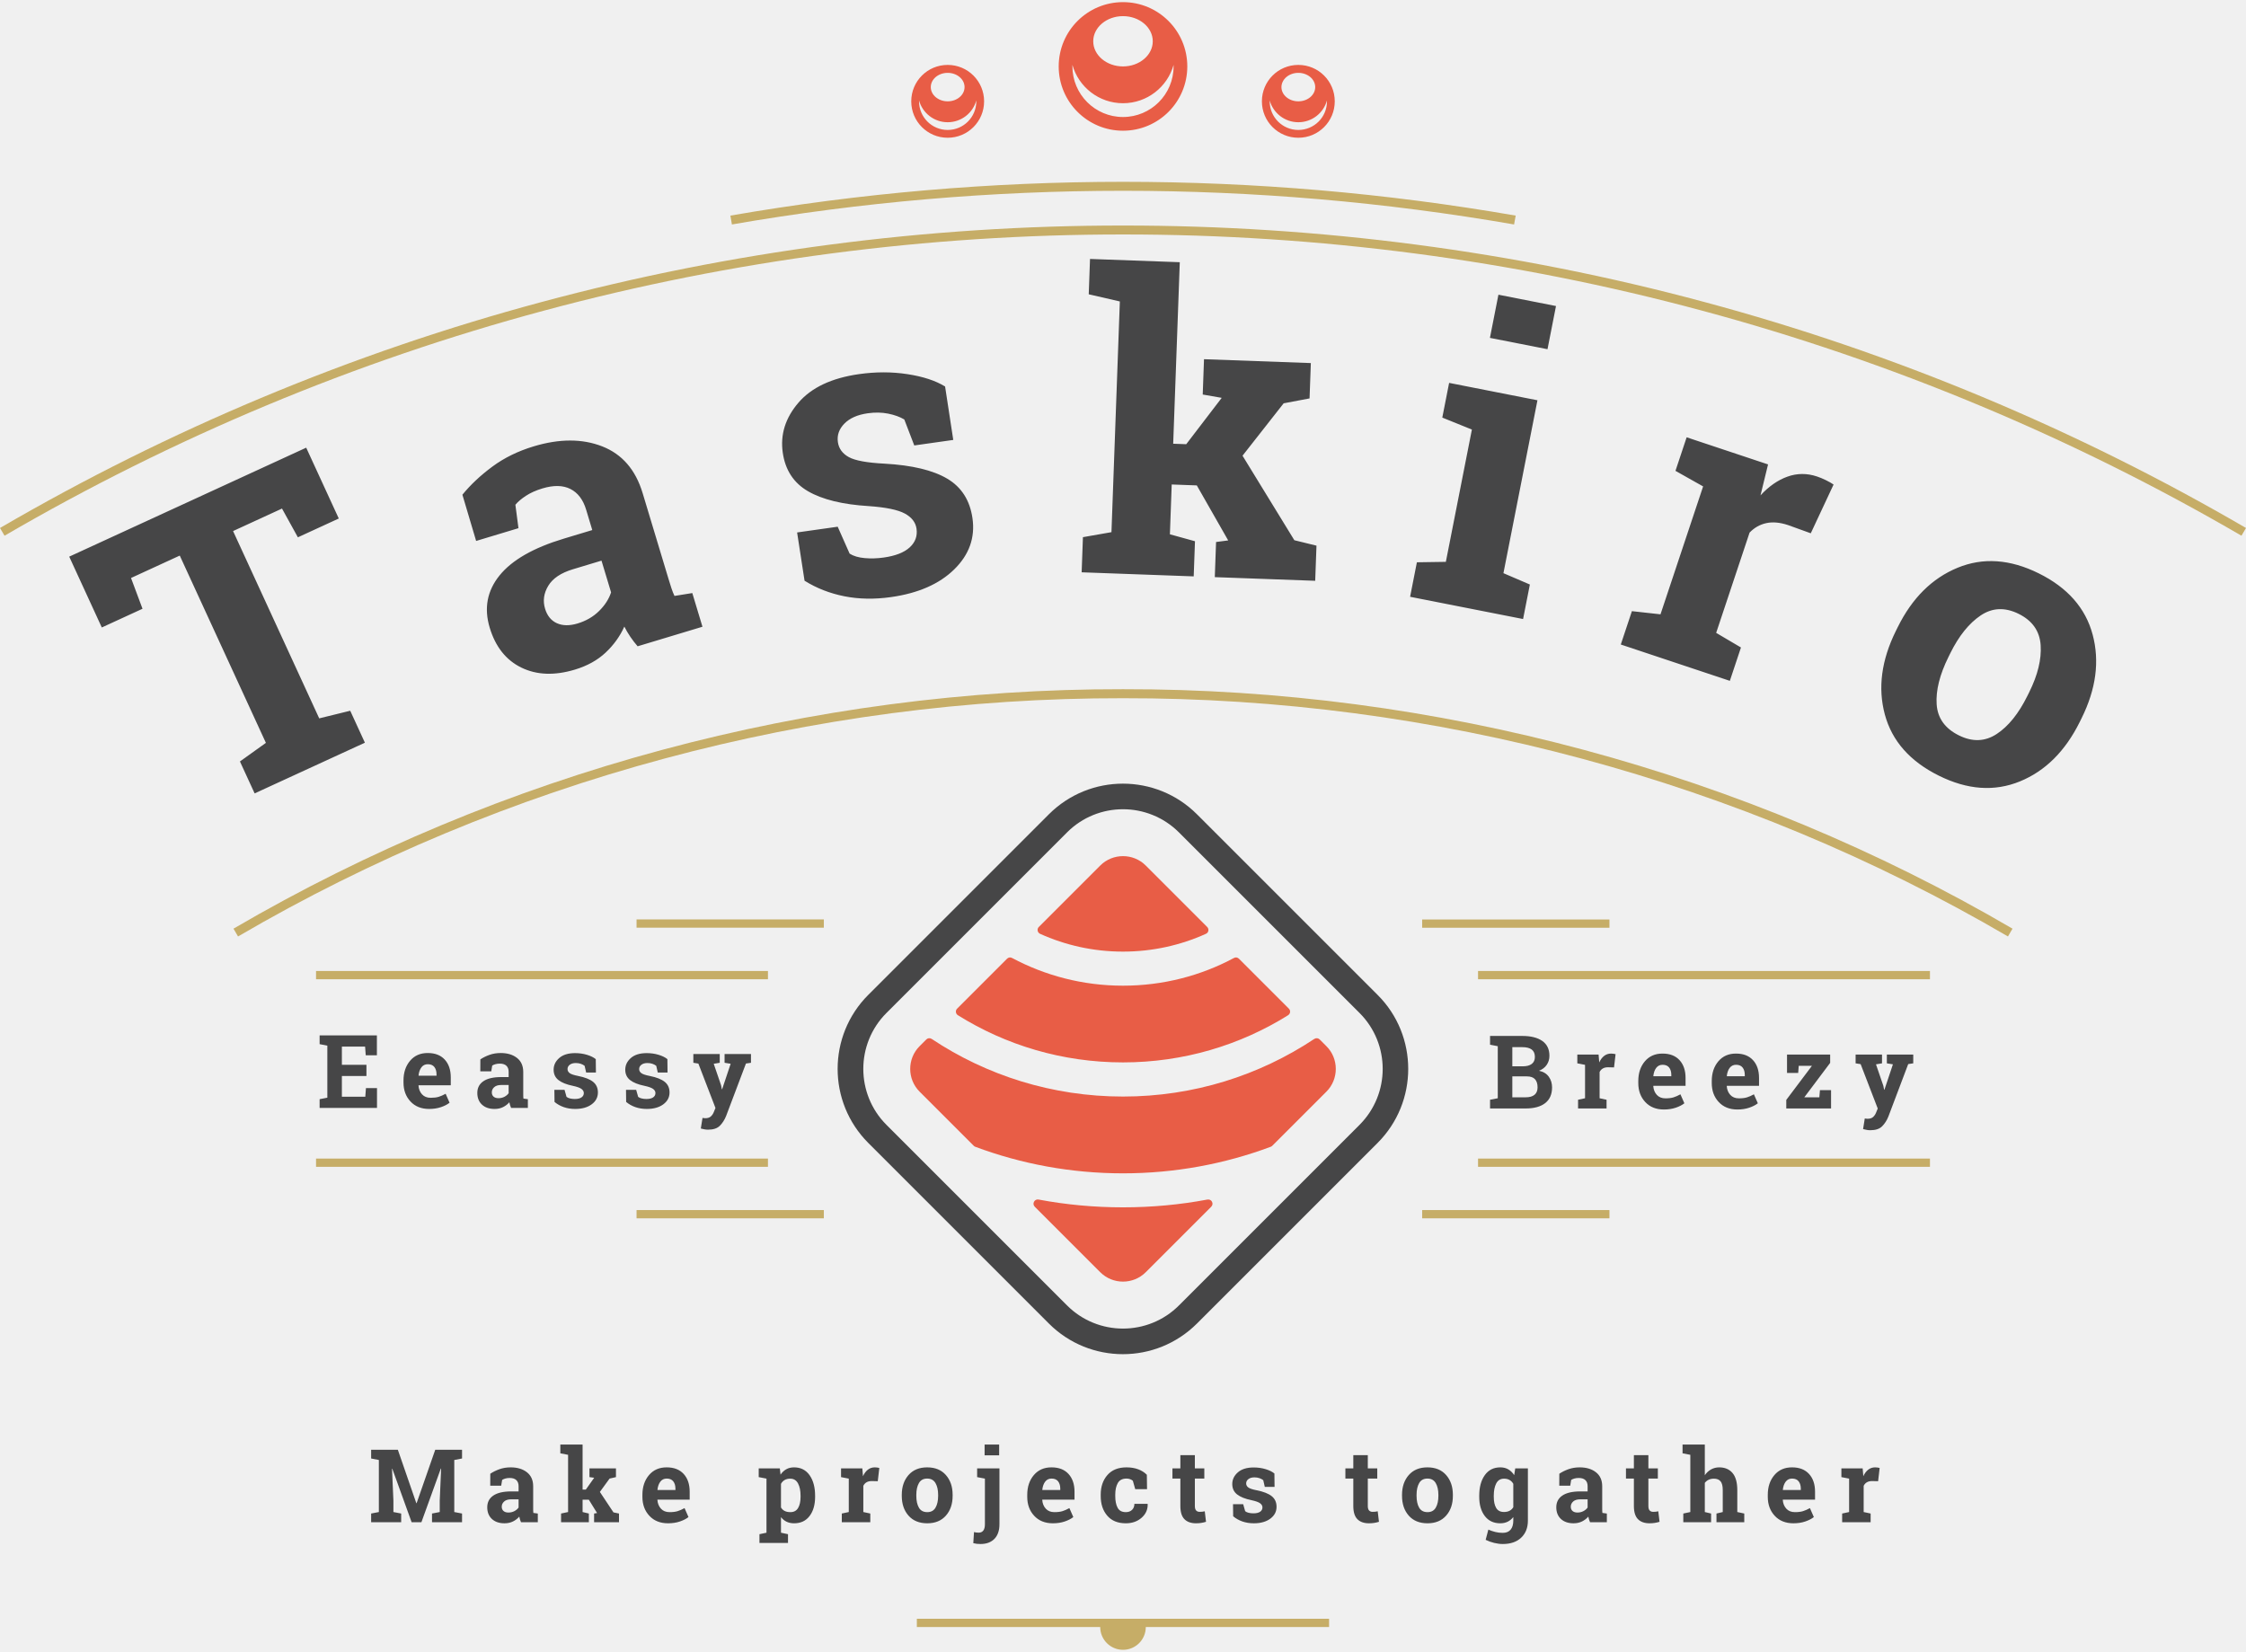
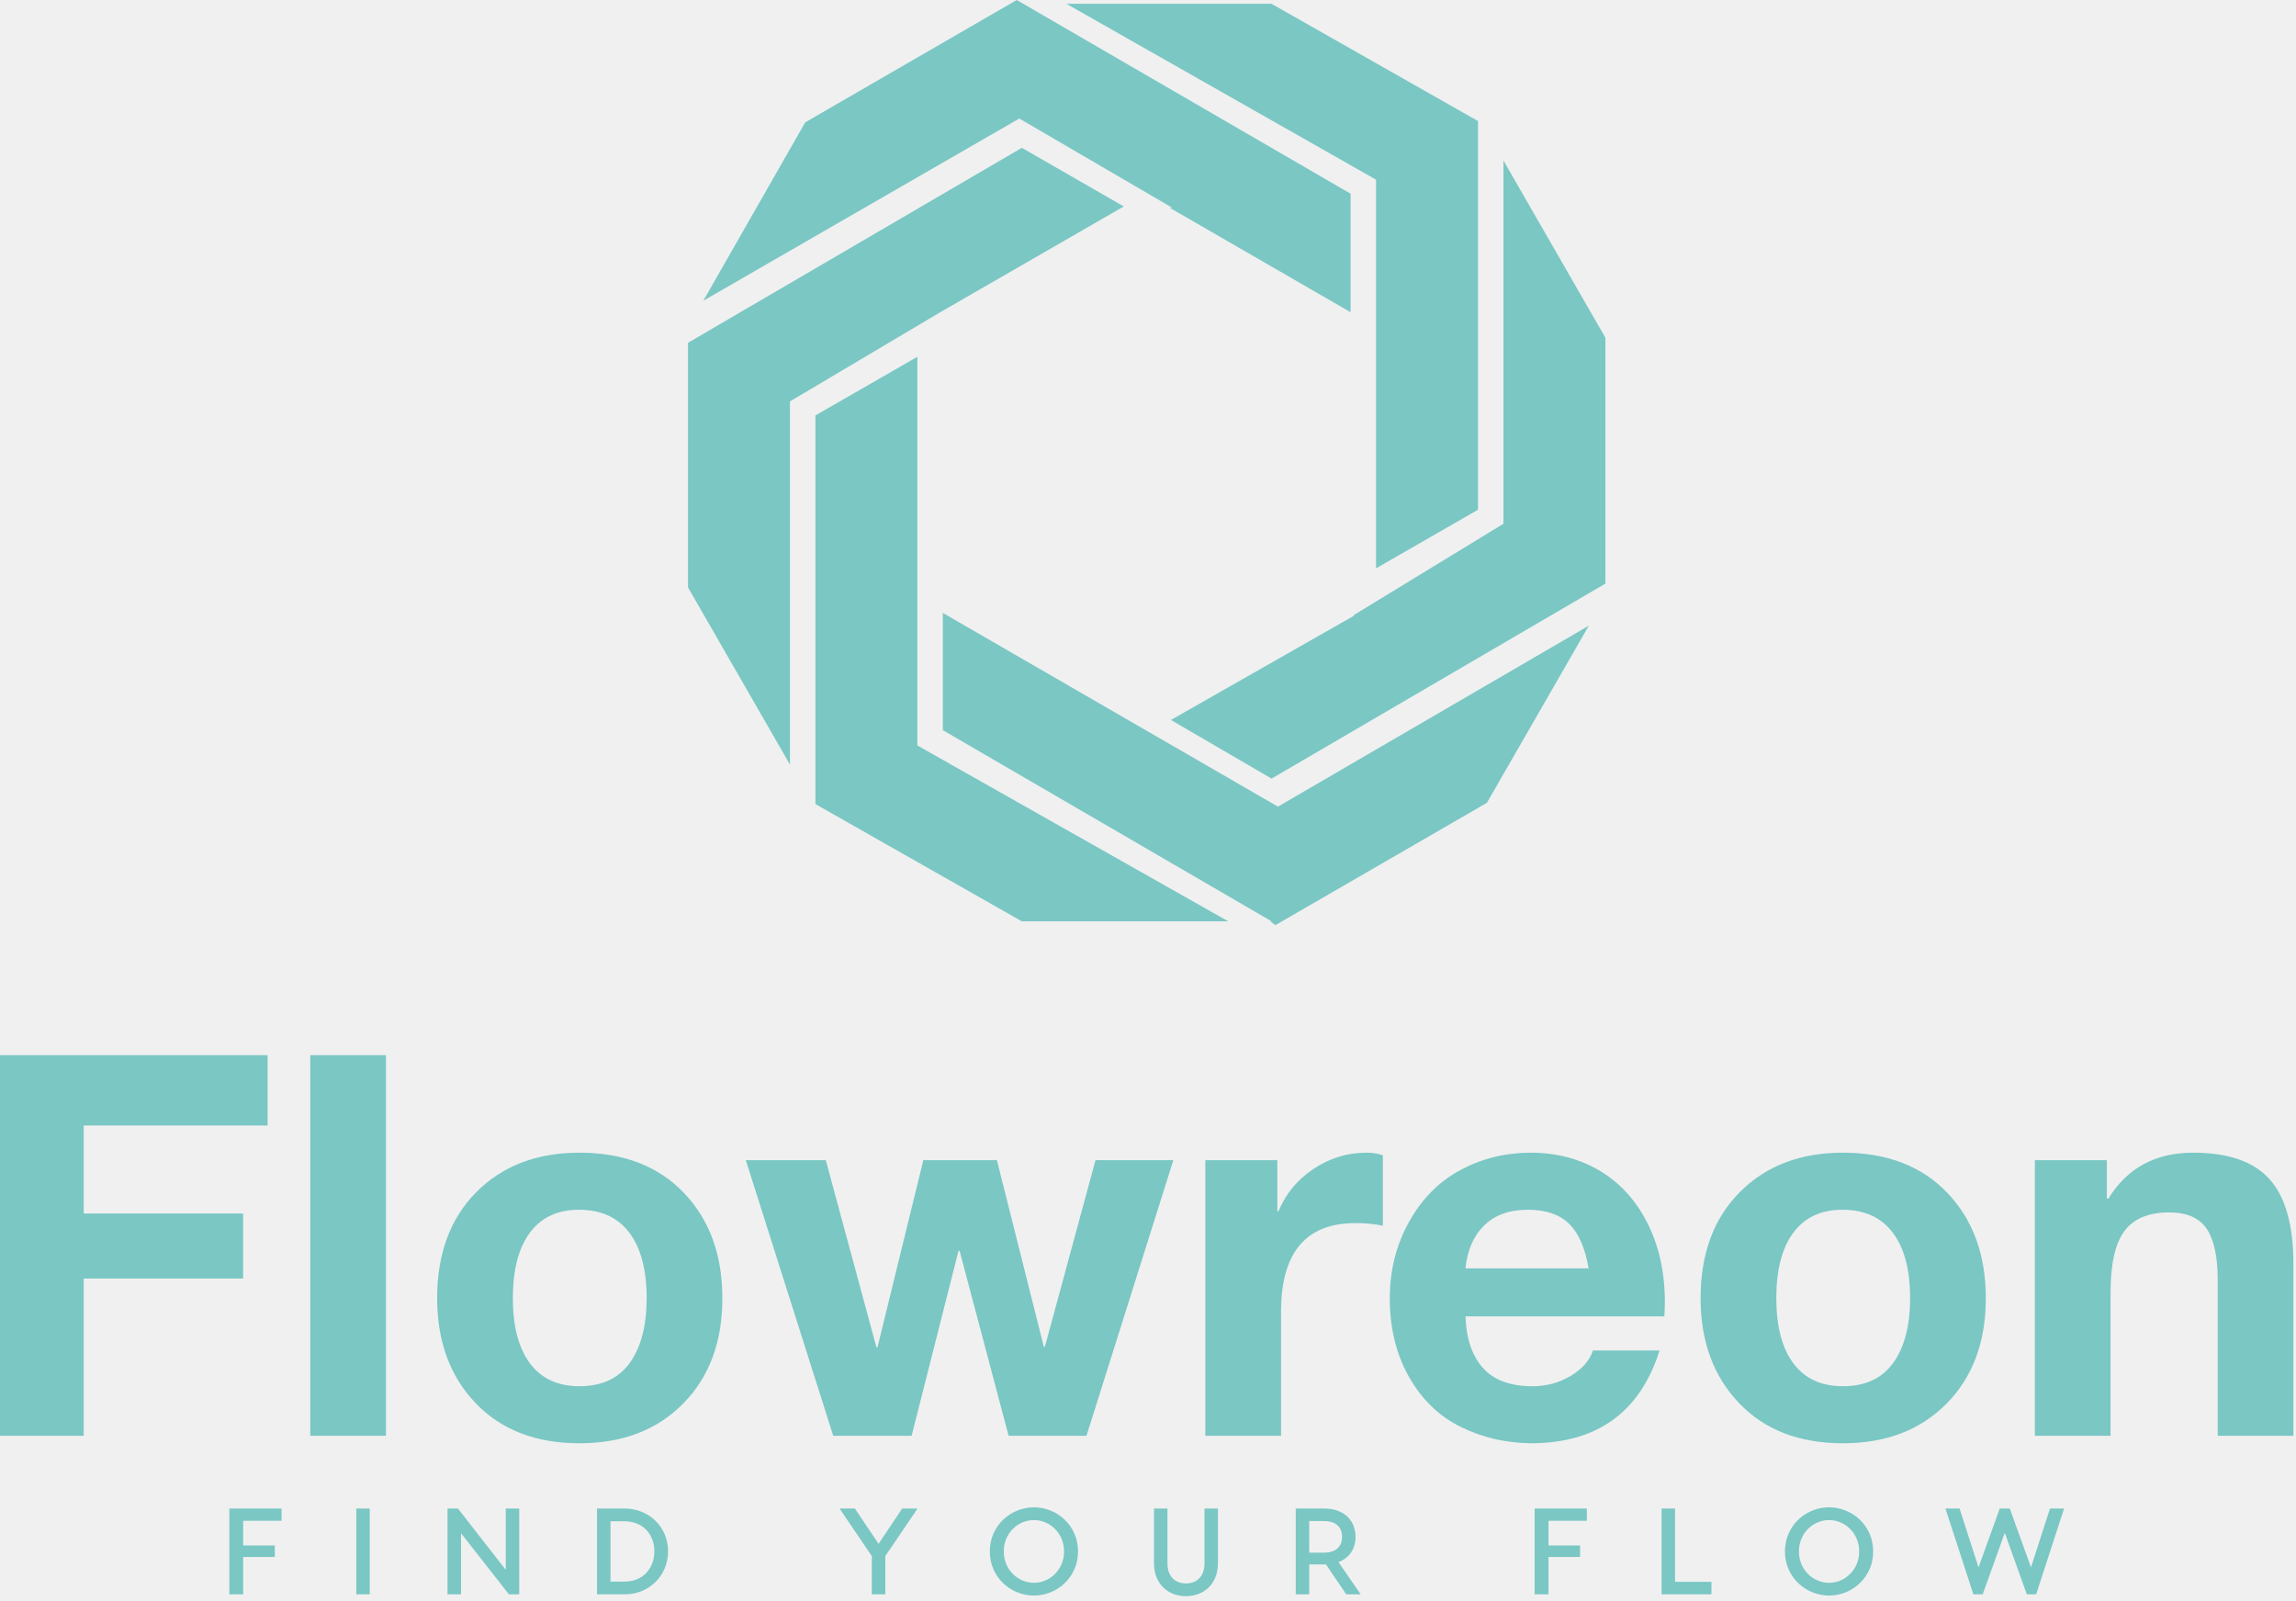
- <svg xmlns="http://www.w3.org/2000/svg" width="416" height="306" viewBox="0 0 416 306" fill="none">
-   <path fill-rule="evenodd" clip-rule="evenodd" d="M58.537 216.138H142.239V214.609H58.537V216.138ZM58.537 179.863V181.392H142.239V179.863H58.537Z" fill="#C6AD67" />
-   <path fill-rule="evenodd" clip-rule="evenodd" d="M273.761 216.138H357.463V214.609H273.761V216.138ZM273.761 179.863V181.392H357.463V179.863H273.761Z" fill="#C6AD67" />
-   <path fill-rule="evenodd" clip-rule="evenodd" d="M117.901 225.677H152.591V224.148H117.901V225.677ZM117.901 171.839H152.591V170.31H117.901V171.839ZM263.409 170.324V171.853H298.099V170.324H263.409ZM263.409 225.677H298.099V224.148H263.409V225.677Z" fill="#C6AD67" />
-   <path fill-rule="evenodd" clip-rule="evenodd" d="M169.817 299.854V301.383H203.778C203.778 303.712 205.671 305.605 208 305.605C210.343 305.605 212.222 303.712 212.222 301.383H246.169V299.854H169.817Z" fill="#C6AD67" />
-   <path fill-rule="evenodd" clip-rule="evenodd" d="M280.438 41.579L280.733 39.938C232.632 31.592 183.368 31.592 135.281 39.938L135.562 41.579C183.466 33.261 232.534 33.261 280.438 41.579ZM315.689 55.944C280.592 46.489 244.247 41.762 208 41.776C171.753 41.762 135.408 46.503 100.311 55.944C65.2 65.37 31.38 79.51 0 97.802L0.842 99.233C32.095 81.025 65.789 66.927 100.746 57.543C135.702 48.13 171.907 43.417 208 43.431C244.107 43.417 280.312 48.13 315.254 57.543C350.211 66.941 383.905 81.025 415.158 99.233L416 97.802C384.62 79.524 350.8 65.37 315.689 55.944ZM43.247 172.021L44.089 173.466C93.549 144.541 150.571 129.237 208 129.336C265.429 129.237 322.451 144.541 371.912 173.466L372.753 172.021C323.04 142.956 265.723 127.568 208 127.666C150.277 127.568 92.974 142.956 43.247 172.021Z" fill="#C6AD67" />
-   <path fill-rule="evenodd" clip-rule="evenodd" d="M177.42 188.055C186.285 193.596 196.764 196.794 208 196.794C219.222 196.794 229.715 193.596 238.58 188.055C238.79 187.914 238.917 187.718 238.945 187.48C238.973 187.227 238.889 187.003 238.72 186.834L229.476 177.59C229.224 177.338 228.859 177.282 228.55 177.45C222.434 180.732 215.435 182.584 208 182.584C200.565 182.584 193.58 180.718 187.45 177.45C187.141 177.282 186.762 177.338 186.524 177.59L177.28 186.834C177.097 187.003 177.027 187.241 177.055 187.48C177.083 187.718 177.21 187.929 177.42 188.055ZM192.64 172.975C197.325 175.093 202.515 176.272 208 176.272C213.471 176.272 218.675 175.093 223.36 172.975C223.599 172.863 223.767 172.667 223.809 172.4C223.851 172.134 223.781 171.895 223.585 171.699L212.208 160.322C209.894 158.008 206.106 158.008 203.792 160.322L192.415 171.699C192.219 171.881 192.149 172.134 192.191 172.4C192.247 172.653 192.401 172.863 192.64 172.975ZM223.641 222.198C218.577 223.152 213.344 223.643 208 223.643C202.656 223.643 197.423 223.152 192.359 222.198C192.009 222.128 191.686 222.296 191.518 222.605C191.349 222.913 191.405 223.278 191.658 223.53L203.792 235.664C206.106 237.979 209.894 237.979 212.208 235.664L224.342 223.53C224.595 223.278 224.651 222.913 224.482 222.605C224.328 222.296 223.991 222.142 223.641 222.198ZM245.678 193.792L244.429 192.544C244.163 192.277 243.756 192.235 243.434 192.445C233.278 199.193 221.102 203.12 208 203.12C194.898 203.12 182.708 199.193 172.566 192.445C172.244 192.235 171.837 192.277 171.571 192.544L170.322 193.792C168.008 196.107 168.008 199.894 170.322 202.209L180.352 212.238C180.436 212.322 180.52 212.378 180.632 212.421C189.147 215.605 198.377 217.344 208 217.344C217.623 217.344 226.853 215.605 235.368 212.421C235.48 212.378 235.564 212.322 235.648 212.238L245.678 202.209C247.992 199.894 247.992 196.107 245.678 193.792Z" fill="#E85D46" />
-   <path fill-rule="evenodd" clip-rule="evenodd" d="M255.161 184.295L221.691 150.826C217.917 147.052 212.952 145.159 207.986 145.159C203.02 145.159 198.069 147.052 194.281 150.826L160.811 184.295C157.038 188.069 155.144 193.035 155.144 198C155.144 202.966 157.038 207.918 160.811 211.705L194.281 245.175C198.055 248.948 203.02 250.842 207.986 250.842C212.952 250.842 217.903 248.948 221.691 245.175L255.161 211.705C258.934 207.932 260.828 202.966 260.828 198C260.828 193.035 258.948 188.069 255.161 184.295ZM251.822 208.353L218.352 241.822C215.505 244.67 211.745 246.101 208 246.101C204.255 246.101 200.495 244.67 197.648 241.822L164.178 208.353C161.33 205.505 159.9 201.746 159.9 198C159.9 194.255 161.33 190.496 164.178 187.648L197.648 154.178C200.495 151.331 204.241 149.9 208 149.9C211.745 149.9 215.491 151.331 218.352 154.178L251.822 187.648C254.67 190.496 256.1 194.255 256.1 198C256.1 201.746 254.67 205.491 251.822 208.353Z" fill="#464647" />
-   <path d="M240.474 12.024C236.742 12.024 233.726 15.039 233.726 18.771C233.726 22.502 236.742 25.518 240.474 25.518C244.205 25.518 247.221 22.502 247.221 18.771C247.221 15.039 244.205 12.024 240.474 12.024ZM240.474 13.496C242.199 13.496 243.602 14.675 243.602 16.134C243.602 17.592 242.199 18.771 240.474 18.771C238.748 18.771 237.346 17.592 237.346 16.134C237.36 14.675 238.748 13.496 240.474 13.496ZM240.474 24.073C237.542 24.073 235.171 21.702 235.171 18.771C235.171 18.715 235.171 18.672 235.171 18.616C235.817 20.931 237.949 22.642 240.474 22.642C242.999 22.642 245.131 20.945 245.776 18.616C245.776 18.672 245.776 18.715 245.776 18.771C245.79 21.702 243.405 24.073 240.474 24.073ZM175.526 12.024C171.795 12.024 168.779 15.039 168.779 18.771C168.779 22.502 171.795 25.518 175.526 25.518C179.258 25.518 182.274 22.502 182.274 18.771C182.274 15.039 179.258 12.024 175.526 12.024ZM175.526 13.496C177.252 13.496 178.654 14.675 178.654 16.134C178.654 17.592 177.252 18.771 175.526 18.771C173.801 18.771 172.398 17.592 172.398 16.134C172.398 14.675 173.801 13.496 175.526 13.496ZM180.829 18.771C180.829 21.702 178.458 24.073 175.526 24.073C172.595 24.073 170.224 21.702 170.224 18.771C170.224 18.715 170.224 18.672 170.224 18.616C170.869 20.931 173.001 22.642 175.526 22.642C178.051 22.642 180.183 20.945 180.829 18.616C180.829 18.659 180.829 18.715 180.829 18.771ZM208 0.395C201.421 0.395 196.091 5.725 196.091 12.304C196.091 18.883 201.421 24.213 208 24.213C214.579 24.213 219.909 18.883 219.909 12.304C219.909 5.725 214.579 0.395 208 0.395ZM208 2.99C211.044 2.99 213.513 5.08 213.513 7.647C213.513 10.214 211.044 12.304 208 12.304C204.956 12.304 202.487 10.214 202.487 7.647C202.487 5.08 204.956 2.99 208 2.99ZM217.37 12.304C217.37 17.48 213.176 21.674 208 21.674C202.824 21.674 198.63 17.48 198.63 12.304C198.63 12.206 198.63 12.122 198.63 12.024C199.78 16.119 203.539 19.121 208 19.121C212.461 19.121 216.22 16.119 217.37 12.024C217.37 12.122 217.37 12.206 217.37 12.304Z" fill="#E85D46" />
-   <path d="M12.822 103.11L56.714 82.926L62.748 96.046L55.173 99.529L52.232 94.204L43.169 98.371L59.124 133.067L64.867 131.655L67.587 137.574L47.163 146.965L44.441 141.048L49.25 137.607L33.295 102.913L24.267 107.064L26.396 112.764L18.855 116.23L12.822 103.11ZM130.108 116.094L118.099 119.716C117.621 119.16 117.173 118.576 116.754 117.964C116.337 117.352 115.965 116.718 115.638 116.065C114.832 117.863 113.677 119.468 112.173 120.882C110.668 122.294 108.776 123.344 106.496 124.032C102.718 125.172 99.409 125.049 96.567 123.664C93.727 122.279 91.772 119.817 90.704 116.276C89.616 112.665 90.224 109.437 92.527 106.591C94.83 103.745 98.785 101.477 104.391 99.786L109.7 98.185L108.562 94.407C108.003 92.555 107.035 91.279 105.657 90.58C104.281 89.88 102.547 89.846 100.456 90.477C99.269 90.835 98.253 91.29 97.409 91.843C96.564 92.395 95.914 92.948 95.459 93.501L96.029 97.838L88.189 100.202L85.645 91.639C87.159 89.784 89.012 88.045 91.206 86.424C93.4 84.804 95.946 83.556 98.844 82.683C103.619 81.242 107.85 81.242 111.538 82.683C115.224 84.124 117.719 87.006 119.024 91.33L123.828 107.258C124.008 107.852 124.182 108.409 124.352 108.929C124.521 109.447 124.713 109.933 124.926 110.386L128.228 109.858L130.108 116.094ZM106.988 115.486C108.556 115.013 109.879 114.245 110.958 113.181C112.037 112.117 112.778 110.967 113.183 109.73L111.409 103.85L106.1 105.452C103.891 106.118 102.372 107.14 101.544 108.517C100.715 109.895 100.519 111.308 100.957 112.757C101.35 114.064 102.08 114.958 103.145 115.44C104.211 115.922 105.492 115.938 106.988 115.486ZM175.048 71.592L176.562 81.49L169.339 82.513L167.492 77.7C166.672 77.215 165.675 76.855 164.502 76.62C163.328 76.385 162.065 76.363 160.715 76.555C158.823 76.823 157.384 77.459 156.398 78.464C155.413 79.467 155.01 80.608 155.191 81.886C155.362 83.09 156.032 84.016 157.202 84.665C158.371 85.314 160.583 85.721 163.84 85.886C168.917 86.17 172.783 87.095 175.436 88.66C178.088 90.227 179.65 92.681 180.124 96.022C180.632 99.609 179.505 102.757 176.744 105.467C173.982 108.176 170.083 109.887 165.047 110.601C161.975 111.036 159.093 110.987 156.4 110.453C153.705 109.919 151.245 108.959 149.017 107.571L147.639 98.63L155.156 97.566L157.367 102.554C158.082 103.004 159.01 103.279 160.152 103.38C161.295 103.482 162.468 103.447 163.671 103.277C165.858 102.968 167.466 102.339 168.498 101.39C169.529 100.443 169.948 99.293 169.757 97.941C169.591 96.763 168.869 95.825 167.592 95.129C166.316 94.432 164.083 93.971 160.894 93.747C156.065 93.453 152.32 92.536 149.659 90.996C146.997 89.456 145.437 87.064 144.977 83.82C144.504 80.479 145.472 77.404 147.882 74.595C150.29 71.785 154.037 70.02 159.123 69.299C162.219 68.861 165.208 68.864 168.089 69.308C170.971 69.752 173.291 70.513 175.048 71.592ZM207.416 55.839L201.654 54.513L201.891 47.967L218.518 48.57L217.296 82.195L219.713 82.283L226.283 73.695L222.767 73.082L223.004 66.536L242.792 67.255L242.554 73.801L237.755 74.708L230.139 84.412L239.737 100.069L243.836 101.074L243.599 107.583L225.002 106.907L225.238 100.398L227.484 100.107L221.671 89.915L217.022 89.745L216.687 98.97L221.332 100.256L221.095 106.766L200.341 106.011L200.578 99.502L205.863 98.576L207.416 55.839ZM261.176 110.547L262.433 104.156L267.798 104.074L272.621 79.569L267.139 77.353L268.403 70.925L284.764 74.144L278.463 106.172L283.359 108.274L282.101 114.665L261.176 110.547ZM288.199 56.688L286.626 64.686L275.962 62.588L277.536 54.59L288.199 56.688ZM300.2 119.387L302.258 113.207L307.554 113.794L315.448 90.101L310.327 87.218L312.398 81.003L327.476 86.026L326.077 91.759C327.63 90.079 329.297 88.921 331.078 88.286C332.859 87.649 334.679 87.641 336.539 88.26C337.081 88.441 337.639 88.673 338.211 88.956C338.784 89.237 339.251 89.504 339.612 89.754L335.388 98.784L331.186 97.266C329.679 96.764 328.334 96.643 327.149 96.902C325.963 97.161 324.932 97.745 324.054 98.656L317.865 117.229L322.457 119.937L320.398 126.116L300.2 119.387ZM351.156 116.856L351.503 116.156C354.169 110.775 357.859 107.114 362.574 105.171C367.288 103.229 372.302 103.574 377.617 106.207C382.953 108.85 386.279 112.63 387.595 117.547C388.912 122.464 388.232 127.625 385.554 133.027L385.208 133.727C382.52 139.152 378.824 142.825 374.12 144.745C369.416 146.666 364.419 146.315 359.128 143.692C353.768 141.038 350.428 137.258 349.107 132.352C347.786 127.447 348.469 122.282 351.156 116.856ZM361.241 120.98L360.895 121.682C359.265 124.973 358.535 127.899 358.705 130.461C358.874 133.024 360.249 134.944 362.829 136.222C365.342 137.467 367.677 137.378 369.836 135.955C371.994 134.533 373.883 132.187 375.502 128.919L375.85 128.218C377.436 125.017 378.141 122.112 377.965 119.505C377.789 116.898 376.434 114.967 373.899 113.71C371.364 112.455 369.017 112.552 366.858 114.002C364.7 115.453 362.828 117.779 361.241 120.98Z" fill="#464647" />
-   <path d="M67.871 197.243V199.319H63.323V203.157H67.659L67.779 201.552H69.828V205.223H59.199V203.609L60.629 203.332V193.691L59.199 193.414V191.791H69.809V195.472H67.742L67.622 193.866H63.323V197.243H67.871ZM79.478 205.417C78.038 205.417 76.888 204.956 76.027 204.033C75.166 203.111 74.735 201.939 74.735 200.518V200.149C74.735 198.667 75.143 197.446 75.958 196.487C76.773 195.527 77.866 195.05 79.238 195.057C80.585 195.057 81.63 195.463 82.375 196.274C83.119 197.086 83.491 198.184 83.491 199.568V201.035H77.531L77.512 201.09C77.561 201.748 77.781 202.29 78.172 202.714C78.563 203.138 79.093 203.35 79.764 203.35C80.36 203.35 80.855 203.29 81.249 203.171C81.642 203.051 82.073 202.862 82.54 202.603L83.269 204.264C82.857 204.59 82.324 204.864 81.669 205.085C81.013 205.306 80.283 205.417 79.478 205.417ZM79.238 197.132C78.739 197.132 78.346 197.323 78.057 197.704C77.768 198.086 77.589 198.587 77.522 199.208L77.549 199.254H80.852V199.015C80.852 198.442 80.718 197.986 80.451 197.644C80.183 197.303 79.779 197.132 79.238 197.132ZM97.772 205.223H94.663C94.589 205.057 94.525 204.887 94.469 204.711C94.414 204.536 94.371 204.359 94.34 204.181C94.02 204.55 93.631 204.848 93.173 205.076C92.715 205.303 92.191 205.417 91.6 205.417C90.622 205.417 89.846 205.151 89.271 204.619C88.696 204.087 88.408 203.363 88.408 202.446C88.408 201.512 88.783 200.789 89.534 200.278C90.284 199.768 91.385 199.513 92.837 199.513H94.211V198.535C94.211 198.055 94.073 197.683 93.796 197.418C93.519 197.154 93.11 197.022 92.569 197.022C92.261 197.022 91.988 197.057 91.748 197.128C91.508 197.198 91.314 197.283 91.167 197.381L90.991 198.452H88.962L88.971 196.237C89.463 195.905 90.027 195.625 90.664 195.398C91.3 195.17 91.994 195.057 92.744 195.057C93.98 195.057 94.985 195.359 95.757 195.965C96.528 196.571 96.914 197.434 96.914 198.553V202.677C96.914 202.831 96.916 202.975 96.919 203.111C96.922 203.246 96.933 203.375 96.951 203.498L97.772 203.609V205.223ZM92.329 203.424C92.735 203.424 93.104 203.337 93.436 203.161C93.768 202.986 94.027 202.766 94.211 202.502V200.98H92.837C92.264 200.98 91.831 201.113 91.536 201.381C91.24 201.648 91.093 201.97 91.093 202.345C91.093 202.683 91.202 202.948 91.42 203.138C91.639 203.329 91.942 203.424 92.329 203.424ZM110.347 196.191L110.375 198.673H108.567L108.281 197.427C108.096 197.28 107.864 197.157 107.584 197.059C107.304 196.96 106.995 196.911 106.657 196.911C106.183 196.911 105.808 197.017 105.531 197.229C105.254 197.441 105.116 197.707 105.116 198.027C105.116 198.329 105.248 198.579 105.513 198.779C105.777 198.979 106.306 199.156 107.1 199.31C108.336 199.556 109.252 199.917 109.849 200.393C110.445 200.87 110.744 201.527 110.744 202.363C110.744 203.261 110.358 203.995 109.586 204.564C108.814 205.133 107.798 205.417 106.537 205.417C105.768 205.417 105.062 205.305 104.42 205.08C103.777 204.856 103.206 204.534 102.708 204.116L102.68 201.874H104.563L104.931 203.175C105.092 203.31 105.31 203.41 105.586 203.475C105.863 203.54 106.152 203.572 106.454 203.572C107.001 203.572 107.418 203.474 107.704 203.277C107.99 203.08 108.133 202.812 108.133 202.474C108.133 202.179 107.988 201.924 107.699 201.708C107.41 201.493 106.878 201.302 106.103 201.136C104.928 200.896 104.041 200.541 103.442 200.071C102.842 199.6 102.542 198.959 102.542 198.147C102.542 197.311 102.887 196.59 103.575 195.984C104.264 195.378 105.245 195.075 106.518 195.075C107.293 195.075 108.027 195.18 108.719 195.389C109.411 195.598 109.953 195.865 110.347 196.191ZM123.614 196.191L123.642 198.673H121.833L121.547 197.427C121.363 197.28 121.131 197.157 120.851 197.059C120.571 196.96 120.262 196.911 119.923 196.911C119.45 196.911 119.075 197.017 118.798 197.229C118.521 197.441 118.383 197.707 118.383 198.027C118.383 198.329 118.515 198.579 118.78 198.779C119.044 198.979 119.573 199.156 120.366 199.31C121.603 199.556 122.519 199.917 123.116 200.393C123.712 200.87 124.011 201.527 124.011 202.363C124.011 203.261 123.625 203.995 122.853 204.564C122.081 205.133 121.064 205.417 119.804 205.417C119.035 205.417 118.329 205.305 117.686 205.08C117.043 204.856 116.473 204.534 115.975 204.116L115.947 201.874H117.829L118.198 203.175C118.358 203.31 118.577 203.41 118.853 203.475C119.13 203.54 119.419 203.572 119.721 203.572C120.268 203.572 120.685 203.474 120.97 203.277C121.257 203.08 121.4 202.812 121.4 202.474C121.4 202.179 121.255 201.924 120.966 201.708C120.677 201.493 120.145 201.302 119.37 201.136C118.195 200.896 117.308 200.541 116.708 200.071C116.109 199.6 115.809 198.959 115.809 198.147C115.809 197.311 116.153 196.59 116.842 195.984C117.531 195.378 118.512 195.075 119.785 195.075C120.56 195.075 121.294 195.18 121.985 195.389C122.677 195.598 123.22 195.865 123.614 196.191ZM139.095 195.241V196.865L138.163 197.003L134.491 206.718C134.202 207.438 133.816 208.04 133.333 208.526C132.851 209.012 132.123 209.255 131.151 209.255C130.924 209.255 130.71 209.237 130.51 209.2C130.31 209.163 130.075 209.111 129.804 209.043L130.118 207.078C130.204 207.09 130.293 207.102 130.385 207.115C130.478 207.127 130.558 207.133 130.626 207.133C131.075 207.133 131.419 207.024 131.659 206.805C131.899 206.587 132.083 206.315 132.212 205.989L132.517 205.232L129.352 197.013L128.42 196.865V195.241H133.31V196.865L132.194 197.049L133.559 201.035L133.697 201.754L133.753 201.764L135.331 197.049L134.205 196.865V195.241H139.095Z" fill="#464647" />
-   <path d="M281.954 191.894C283.535 191.894 284.768 192.201 285.654 192.816C286.539 193.431 286.982 194.351 286.982 195.575C286.982 196.196 286.818 196.751 286.488 197.24C286.159 197.729 285.681 198.096 285.054 198.343C285.86 198.515 286.464 198.884 286.867 199.45C287.27 200.016 287.471 200.671 287.471 201.415C287.471 202.7 287.047 203.674 286.198 204.335C285.349 204.996 284.147 205.326 282.591 205.326H275.985V203.712L277.415 203.435V193.794L275.985 193.517V191.894H281.954ZM282.793 199.385H280.109V203.26H282.591C283.304 203.26 283.848 203.105 284.223 202.794C284.599 202.483 284.786 202.024 284.786 201.415C284.786 200.757 284.626 200.254 284.307 199.906C283.987 199.559 283.482 199.385 282.793 199.385ZM280.109 193.969V197.521H282.046C282.766 197.521 283.319 197.374 283.707 197.079C284.094 196.783 284.288 196.353 284.288 195.787C284.288 195.166 284.093 194.707 283.702 194.412C283.312 194.117 282.729 193.969 281.954 193.969H280.109ZM292.287 205.326V203.712L293.579 203.435V197.245L292.149 196.968V195.344H296.088L296.208 196.802C296.442 196.285 296.743 195.882 297.112 195.593C297.481 195.304 297.909 195.16 298.394 195.16C298.536 195.16 298.685 195.17 298.842 195.192C298.999 195.213 299.13 195.24 299.234 195.27L298.948 197.724L297.841 197.697C297.447 197.697 297.121 197.774 296.863 197.927C296.605 198.081 296.408 198.299 296.273 198.582V203.435L297.564 203.712V205.326H292.287ZM308.183 205.52C306.744 205.52 305.594 205.059 304.733 204.137C303.871 203.214 303.441 202.042 303.441 200.621V200.252C303.441 198.77 303.848 197.549 304.663 196.59C305.478 195.63 306.571 195.153 307.943 195.16C309.29 195.16 310.336 195.566 311.08 196.378C311.824 197.189 312.196 198.287 312.196 199.671V201.138H306.236L306.218 201.193C306.267 201.851 306.487 202.393 306.878 202.817C307.268 203.241 307.799 203.454 308.469 203.454C309.066 203.454 309.561 203.394 309.954 203.274C310.348 203.154 310.778 202.965 311.246 202.706L311.975 204.367C311.563 204.693 311.029 204.967 310.374 205.188C309.719 205.409 308.989 205.52 308.183 205.52ZM307.943 197.235C307.445 197.235 307.051 197.426 306.762 197.807C306.473 198.189 306.295 198.69 306.227 199.311L306.255 199.357H309.558V199.118C309.558 198.546 309.424 198.089 309.156 197.747C308.889 197.406 308.484 197.235 307.943 197.235ZM321.791 205.52C320.352 205.52 319.202 205.059 318.341 204.137C317.48 203.214 317.049 202.042 317.049 200.621V200.252C317.049 198.77 317.457 197.549 318.271 196.59C319.086 195.63 320.18 195.153 321.551 195.16C322.898 195.16 323.944 195.566 324.688 196.378C325.432 197.189 325.804 198.287 325.804 199.671V201.138H319.844L319.826 201.193C319.875 201.851 320.095 202.393 320.486 202.817C320.876 203.241 321.407 203.454 322.077 203.454C322.674 203.454 323.169 203.394 323.563 203.274C323.956 203.154 324.387 202.965 324.854 202.706L325.583 204.367C325.171 204.693 324.637 204.967 323.982 205.188C323.327 205.409 322.597 205.52 321.791 205.52ZM321.551 197.235C321.053 197.235 320.659 197.426 320.37 197.807C320.081 198.189 319.903 198.69 319.835 199.311L319.863 199.357H323.166V199.118C323.166 198.546 323.032 198.089 322.764 197.747C322.497 197.406 322.092 197.235 321.551 197.235ZM338.979 196.885L334.191 203.26H336.977L337.087 201.931H339.145V205.326H330.851V203.74L335.602 197.429H333.157L333.056 198.748H330.989V195.344H338.979V196.885ZM354.368 195.344V196.968L353.436 197.106L349.764 206.821C349.475 207.541 349.089 208.143 348.606 208.629C348.123 209.115 347.396 209.358 346.424 209.358C346.197 209.358 345.983 209.34 345.783 209.303C345.583 209.266 345.348 209.214 345.077 209.146L345.391 207.181C345.477 207.193 345.566 207.206 345.658 207.218C345.751 207.23 345.83 207.236 345.898 207.236C346.347 207.236 346.692 207.127 346.931 206.909C347.171 206.69 347.356 206.418 347.485 206.092L347.79 205.336L344.625 197.116L343.693 196.968V195.344H348.583V196.968L347.466 197.152L348.832 201.138L348.971 201.857L349.026 201.867L350.603 197.152L349.478 196.968V195.344H354.368Z" fill="#464647" />
-   <path d="M81.446 277.971L81.704 272.039L81.649 272.029L78.051 281.975H76.243L72.663 272.066L72.608 272.076L72.866 277.971V280.083L74.305 280.36V281.975H68.742V280.36L70.172 280.083V270.442L68.742 270.166V268.542H73.687L77.11 278.441H77.165L80.616 268.542H85.579V270.166L84.14 270.442V280.083L85.579 280.36V281.975H80.016V280.36L81.446 280.083V277.971ZM99.612 281.975H96.503C96.429 281.809 96.364 281.638 96.309 281.463C96.254 281.287 96.21 281.111 96.18 280.932C95.86 281.301 95.471 281.6 95.013 281.827C94.555 282.055 94.03 282.168 93.44 282.168C92.462 282.168 91.685 281.902 91.11 281.371C90.535 280.838 90.247 280.114 90.247 279.198C90.247 278.263 90.623 277.54 91.373 277.03C92.123 276.519 93.224 276.264 94.676 276.264H96.051V275.286C96.051 274.806 95.912 274.434 95.635 274.17C95.359 273.905 94.95 273.773 94.408 273.773C94.101 273.773 93.827 273.808 93.587 273.879C93.347 273.95 93.154 274.034 93.006 274.133L92.831 275.203H90.801L90.81 272.989C91.302 272.657 91.867 272.377 92.503 272.149C93.14 271.922 93.833 271.808 94.584 271.808C95.82 271.808 96.824 272.111 97.596 272.716C98.368 273.322 98.754 274.185 98.754 275.305V279.428C98.754 279.582 98.755 279.727 98.758 279.862C98.761 279.997 98.772 280.126 98.791 280.249L99.612 280.36V281.975ZM94.168 280.176C94.574 280.176 94.943 280.088 95.276 279.913C95.608 279.738 95.866 279.518 96.051 279.253V277.731H94.676C94.104 277.731 93.67 277.865 93.375 278.132C93.08 278.4 92.932 278.721 92.932 279.096C92.932 279.435 93.041 279.699 93.26 279.89C93.478 280.08 93.781 280.176 94.168 280.176ZM105.221 269.483L103.782 269.206V267.582H107.906V275.923H108.505L110.055 273.736L109.179 273.616V271.993H114.087V273.616L112.906 273.884L111.107 276.356L113.626 280.148L114.65 280.36V281.975H110.037V280.36L110.59 280.268L109.059 277.796H107.906V280.083L109.068 280.36V281.975H103.92V280.36L105.221 280.083V269.483ZM123.728 282.168C122.289 282.168 121.139 281.707 120.278 280.785C119.416 279.862 118.986 278.69 118.986 277.27V276.9C118.986 275.418 119.393 274.197 120.208 273.238C121.023 272.278 122.117 271.802 123.488 271.808C124.835 271.808 125.881 272.214 126.625 273.026C127.369 273.838 127.741 274.935 127.741 276.319V277.786H121.781L121.763 277.842C121.812 278.5 122.032 279.041 122.423 279.465C122.813 279.89 123.344 280.102 124.014 280.102C124.611 280.102 125.106 280.042 125.499 279.922C125.893 279.802 126.323 279.613 126.791 279.355L127.52 281.015C127.108 281.341 126.574 281.615 125.919 281.836C125.264 282.058 124.534 282.168 123.728 282.168ZM123.488 273.884C122.99 273.884 122.596 274.074 122.307 274.456C122.018 274.837 121.84 275.338 121.772 275.96L121.8 276.006H125.103V275.766C125.103 275.194 124.969 274.737 124.701 274.396C124.434 274.054 124.029 273.884 123.488 273.884ZM141.967 273.893L140.528 273.616V271.993H144.44L144.569 273.155C144.865 272.724 145.218 272.392 145.63 272.158C146.042 271.925 146.522 271.808 147.069 271.808C148.306 271.808 149.265 272.291 149.948 273.257C150.631 274.222 150.972 275.492 150.972 277.066V277.26C150.972 278.736 150.631 279.923 149.948 280.821C149.265 281.719 148.312 282.168 147.088 282.168C146.565 282.168 146.101 282.072 145.695 281.878C145.289 281.684 144.941 281.4 144.652 281.025V283.912L145.953 284.189V285.813H140.666V284.189L141.967 283.912V273.893ZM148.278 277.26V277.066C148.278 276.125 148.121 275.363 147.807 274.779C147.494 274.194 147.014 273.902 146.368 273.902C145.962 273.902 145.616 273.985 145.33 274.151C145.044 274.317 144.818 274.554 144.652 274.862V279.235C144.818 279.518 145.044 279.733 145.33 279.881C145.616 280.028 145.968 280.102 146.387 280.102C147.039 280.102 147.517 279.847 147.821 279.336C148.126 278.826 148.278 278.134 148.278 277.26ZM155.917 281.975V280.36L157.209 280.083V273.893L155.778 273.616V271.993H159.718L159.838 273.45C160.072 272.933 160.373 272.531 160.742 272.241C161.111 271.952 161.539 271.808 162.024 271.808C162.166 271.808 162.315 271.819 162.472 271.84C162.629 271.862 162.759 271.888 162.864 271.919L162.578 274.372L161.471 274.345C161.077 274.345 160.751 274.422 160.493 274.576C160.235 274.729 160.038 274.948 159.903 275.231V280.083L161.194 280.36V281.975H155.917ZM167.025 277.085V276.891C167.025 275.403 167.441 274.184 168.275 273.233C169.108 272.283 170.26 271.808 171.73 271.808C173.206 271.808 174.361 272.281 175.194 273.229C176.028 274.176 176.444 275.397 176.444 276.891V277.085C176.444 278.586 176.028 279.808 175.194 280.752C174.361 281.696 173.212 282.168 171.748 282.168C170.266 282.168 169.108 281.696 168.275 280.752C167.441 279.808 167.025 278.586 167.025 277.085ZM169.719 276.891V277.085C169.719 277.995 169.879 278.726 170.199 279.276C170.518 279.827 171.035 280.102 171.748 280.102C172.443 280.102 172.952 279.825 173.275 279.272C173.598 278.718 173.76 277.989 173.76 277.085V276.891C173.76 276.006 173.597 275.283 173.271 274.723C172.945 274.163 172.431 273.884 171.73 273.884C171.029 273.884 170.518 274.163 170.199 274.723C169.879 275.283 169.719 276.006 169.719 276.891ZM185.116 271.993V282.344C185.116 283.513 184.806 284.415 184.185 285.051C183.564 285.688 182.703 286.006 181.602 286.006C181.35 286.006 181.12 285.994 180.914 285.969C180.708 285.945 180.494 285.905 180.273 285.85L180.402 283.792C180.537 283.829 180.676 283.857 180.817 283.875C180.959 283.894 181.112 283.903 181.279 283.903C181.641 283.903 181.923 283.775 182.123 283.52C182.323 283.265 182.423 282.873 182.423 282.344V273.893L180.983 273.616V271.993H185.116ZM185.061 267.582V269.584H182.367V267.582H185.061ZM195.007 282.168C193.567 282.168 192.417 281.707 191.556 280.785C190.695 279.862 190.264 278.69 190.264 277.27V276.9C190.264 275.418 190.672 274.197 191.487 273.238C192.302 272.278 193.395 271.802 194.767 271.808C196.114 271.808 197.159 272.214 197.904 273.026C198.648 273.838 199.02 274.935 199.02 276.319V277.786H193.06L193.042 277.842C193.091 278.5 193.311 279.041 193.701 279.465C194.092 279.89 194.622 280.102 195.293 280.102C195.889 280.102 196.384 280.042 196.778 279.922C197.172 279.802 197.602 279.613 198.069 279.355L198.798 281.015C198.386 281.341 197.853 281.615 197.198 281.836C196.543 282.058 195.812 282.168 195.007 282.168ZM194.767 273.884C194.268 273.884 193.875 274.074 193.586 274.456C193.297 274.837 193.118 275.338 193.051 275.96L193.079 276.006H196.381V275.766C196.381 275.194 196.247 274.737 195.98 274.396C195.712 274.054 195.308 273.884 194.767 273.884ZM208.522 280.102C209.002 280.102 209.387 279.962 209.676 279.682C209.965 279.402 210.11 279.029 210.11 278.561H212.545L212.572 278.617C212.597 279.625 212.219 280.469 211.438 281.149C210.657 281.829 209.685 282.168 208.522 282.168C207.034 282.168 205.887 281.698 205.081 280.757C204.276 279.816 203.873 278.607 203.873 277.131V276.854C203.873 275.385 204.286 274.176 205.114 273.229C205.941 272.281 207.12 271.808 208.652 271.808C209.457 271.808 210.18 271.928 210.82 272.168C211.459 272.408 211.991 272.746 212.416 273.182L212.453 275.849H210.266L209.823 274.29C209.688 274.173 209.522 274.076 209.325 273.999C209.128 273.922 208.904 273.884 208.652 273.884C207.889 273.884 207.351 274.16 207.037 274.714C206.724 275.268 206.567 275.981 206.567 276.854V277.131C206.567 278.023 206.711 278.741 207 279.285C207.289 279.83 207.797 280.102 208.522 280.102ZM218.625 269.548H221.31V271.993H223.062V273.884H221.31V278.967C221.31 279.355 221.39 279.631 221.549 279.798C221.709 279.964 221.924 280.047 222.195 280.047C222.38 280.047 222.541 280.039 222.679 280.023C222.818 280.008 222.973 279.982 223.146 279.945L223.376 281.892C223.075 281.984 222.776 282.053 222.481 282.099C222.186 282.145 221.866 282.168 221.522 282.168C220.593 282.168 219.878 281.913 219.376 281.403C218.875 280.892 218.625 280.084 218.625 278.976V273.884H217.158V271.993H218.625V269.548ZM236.043 272.943L236.071 275.424H234.263L233.976 274.179C233.792 274.031 233.56 273.908 233.28 273.81C233 273.712 232.691 273.662 232.353 273.662C231.879 273.662 231.504 273.768 231.227 273.98C230.95 274.193 230.812 274.459 230.812 274.779C230.812 275.08 230.944 275.331 231.209 275.531C231.473 275.731 232.002 275.907 232.795 276.061C234.032 276.307 234.948 276.668 235.545 277.145C236.142 277.622 236.44 278.278 236.44 279.115C236.44 280.013 236.054 280.746 235.282 281.315C234.51 281.884 233.494 282.168 232.233 282.168C231.464 282.168 230.758 282.056 230.116 281.832C229.473 281.607 228.902 281.286 228.404 280.867L228.377 278.626H230.259L230.628 279.927C230.788 280.062 231.006 280.162 231.283 280.227C231.559 280.291 231.848 280.323 232.15 280.323C232.697 280.323 233.114 280.225 233.4 280.028C233.686 279.831 233.829 279.564 233.829 279.226C233.829 278.93 233.684 278.675 233.395 278.46C233.106 278.244 232.574 278.054 231.799 277.888C230.625 277.648 229.737 277.293 229.137 276.822C228.538 276.352 228.238 275.71 228.238 274.898C228.238 274.062 228.582 273.341 229.271 272.735C229.96 272.129 230.941 271.826 232.214 271.826C232.989 271.826 233.723 271.931 234.415 272.14C235.107 272.349 235.649 272.617 236.043 272.943ZM250.657 269.548H253.342V271.993H255.094V273.884H253.342V278.967C253.342 279.355 253.422 279.631 253.581 279.798C253.741 279.964 253.957 280.047 254.227 280.047C254.412 280.047 254.573 280.039 254.712 280.023C254.85 280.008 255.005 279.982 255.178 279.945L255.408 281.892C255.107 281.984 254.808 282.053 254.513 282.099C254.218 282.145 253.898 282.168 253.554 282.168C252.625 282.168 251.91 281.913 251.409 281.403C250.907 280.892 250.657 280.084 250.657 278.976V273.884H249.19V271.993H250.657V269.548ZM259.68 277.085V276.891C259.68 275.403 260.096 274.184 260.93 273.233C261.763 272.283 262.915 271.808 264.385 271.808C265.861 271.808 267.016 272.281 267.849 273.229C268.683 274.176 269.099 275.397 269.099 276.891V277.085C269.099 278.586 268.683 279.808 267.849 280.752C267.016 281.696 265.867 282.168 264.403 282.168C262.921 282.168 261.763 281.696 260.93 280.752C260.096 279.808 259.68 278.586 259.68 277.085ZM262.374 276.891V277.085C262.374 277.995 262.534 278.726 262.853 279.276C263.173 279.827 263.69 280.102 264.403 280.102C265.098 280.102 265.607 279.825 265.93 279.272C266.253 278.718 266.414 277.989 266.414 277.085V276.891C266.414 276.006 266.251 275.283 265.925 274.723C265.599 274.163 265.086 273.884 264.385 273.884C263.683 273.884 263.173 274.163 262.853 274.723C262.534 275.283 262.374 276.006 262.374 276.891ZM273.98 277.26V277.066C273.98 275.492 274.323 274.222 275.008 273.257C275.694 272.291 276.655 271.808 277.891 271.808C278.451 271.808 278.943 271.932 279.368 272.181C279.792 272.431 280.155 272.786 280.456 273.247L280.65 271.993H282.993V281.68C282.993 282.996 282.58 284.046 281.752 284.83C280.925 285.614 279.789 286.006 278.343 286.006C277.839 286.006 277.304 285.937 276.738 285.799C276.172 285.661 275.65 285.471 275.17 285.231L275.668 283.34C276.098 283.525 276.529 283.671 276.96 283.778C277.39 283.886 277.845 283.94 278.325 283.94C278.983 283.94 279.475 283.74 279.801 283.34C280.127 282.94 280.29 282.384 280.29 281.67V281.015C279.995 281.39 279.647 281.676 279.248 281.873C278.848 282.07 278.39 282.168 277.873 282.168C276.649 282.168 275.694 281.718 275.008 280.817C274.323 279.916 273.98 278.73 273.98 277.26ZM276.674 277.066V277.26C276.674 278.134 276.821 278.821 277.116 279.322C277.412 279.824 277.891 280.074 278.556 280.074C278.968 280.074 279.317 279.999 279.603 279.848C279.889 279.697 280.118 279.478 280.29 279.189V274.852C280.118 274.551 279.889 274.317 279.603 274.151C279.317 273.985 278.974 273.902 278.574 273.902C277.916 273.902 277.435 274.194 277.13 274.779C276.826 275.363 276.674 276.125 276.674 277.066ZM297.616 281.975H294.507C294.433 281.809 294.369 281.638 294.314 281.463C294.258 281.287 294.215 281.111 294.184 280.932C293.864 281.301 293.475 281.6 293.017 281.827C292.559 282.055 292.035 282.168 291.444 282.168C290.466 282.168 289.69 281.902 289.115 281.371C288.54 280.838 288.252 280.114 288.252 279.198C288.252 278.263 288.627 277.54 289.378 277.03C290.128 276.519 291.229 276.264 292.68 276.264H294.055V275.286C294.055 274.806 293.917 274.434 293.64 274.17C293.363 273.905 292.954 273.773 292.413 273.773C292.105 273.773 291.832 273.808 291.592 273.879C291.352 273.95 291.158 274.034 291.011 274.133L290.835 275.203H288.805L288.815 272.989C289.307 272.657 289.871 272.377 290.508 272.149C291.144 271.922 291.838 271.808 292.588 271.808C293.825 271.808 294.829 272.111 295.6 272.716C296.372 273.322 296.758 274.185 296.758 275.305V279.428C296.758 279.582 296.76 279.727 296.763 279.862C296.766 279.997 296.777 280.126 296.795 280.249L297.616 280.36V281.975ZM292.173 280.176C292.579 280.176 292.948 280.088 293.28 279.913C293.612 279.738 293.87 279.518 294.055 279.253V277.731H292.68C292.108 277.731 291.675 277.865 291.379 278.132C291.084 278.4 290.937 278.721 290.937 279.096C290.937 279.435 291.046 279.699 291.264 279.89C291.483 280.08 291.786 280.176 292.173 280.176ZM302.626 269.548H305.31V271.993H307.063V273.884H305.31V278.967C305.31 279.355 305.39 279.631 305.55 279.798C305.71 279.964 305.926 280.047 306.196 280.047C306.381 280.047 306.542 280.039 306.681 280.023C306.819 280.008 306.974 279.982 307.146 279.945L307.377 281.892C307.076 281.984 306.778 282.053 306.482 282.099C306.187 282.145 305.867 282.168 305.523 282.168C304.594 282.168 303.879 281.913 303.378 281.403C302.877 280.892 302.626 280.084 302.626 278.976V273.884H301.159V271.993H302.626V269.548ZM311.778 281.975V280.36L313.078 280.083V269.483L311.639 269.206V267.582H315.763V273.266C316.077 272.804 316.461 272.446 316.916 272.191C317.372 271.936 317.876 271.808 318.43 271.808C319.475 271.808 320.295 272.154 320.888 272.846C321.482 273.538 321.779 274.606 321.779 276.052V280.083L323.07 280.36V281.975H317.922V280.36L319.085 280.083V276.033C319.085 275.258 318.948 274.709 318.674 274.387C318.4 274.064 317.993 273.902 317.452 273.902C317.076 273.902 316.749 273.97 316.469 274.105C316.189 274.24 315.954 274.431 315.763 274.677V280.083L316.926 280.36V281.975H311.778ZM332.167 282.168C330.728 282.168 329.577 281.707 328.716 280.785C327.855 279.862 327.425 278.69 327.425 277.27V276.9C327.425 275.418 327.832 274.197 328.647 273.238C329.462 272.278 330.555 271.802 331.927 271.808C333.274 271.808 334.32 272.214 335.064 273.026C335.808 273.838 336.18 274.935 336.18 276.319V277.786H330.22L330.202 277.842C330.251 278.5 330.471 279.041 330.861 279.465C331.252 279.89 331.783 280.102 332.453 280.102C333.05 280.102 333.545 280.042 333.938 279.922C334.332 279.802 334.763 279.613 335.23 279.355L335.958 281.015C335.546 281.341 335.013 281.615 334.358 281.836C333.703 282.058 332.973 282.168 332.167 282.168ZM331.927 273.884C331.429 273.884 331.035 274.074 330.746 274.456C330.457 274.837 330.279 275.338 330.211 275.96L330.239 276.006H333.542V275.766C333.542 275.194 333.408 274.737 333.14 274.396C332.873 274.054 332.468 273.884 331.927 273.884ZM341.199 281.975V280.36L342.49 280.083V273.893L341.06 273.616V271.993H345L345.12 273.45C345.354 272.933 345.655 272.531 346.024 272.241C346.393 271.952 346.821 271.808 347.307 271.808C347.448 271.808 347.597 271.819 347.754 271.84C347.911 271.862 348.041 271.888 348.146 271.919L347.86 274.372L346.753 274.345C346.359 274.345 346.033 274.422 345.775 274.576C345.517 274.729 345.32 274.948 345.185 275.231V280.083L346.476 280.36V281.975H341.199Z" fill="#464647" />
+ <svg xmlns="http://www.w3.org/2000/svg" width="376" height="262" viewBox="0 0 376 262" fill="none">
+   <g clip-path="url(#clip0_3_15)">
+     <path d="M242.038 83.461V19.822L208.236 0.626H174.643L225.346 29.42V58.423V93.059L242.038 83.461Z" fill="#7AC7C4" />
+     <path d="M154.404 119.558L208.236 150.856H208.027L208.862 151.482L243.499 131.452L260.191 102.449L209.279 132.078L154.404 100.362V119.558Z" fill="#7AC7C4" />
+     <path d="M221.59 100.78H221.799L191.753 117.889L208.236 127.487L262.903 95.563V55.293L246.211 26.29V85.757L221.59 100.78Z" fill="#7AC7C4" />
+     <path d="M221.173 31.715L166.505 0L131.869 20.031L115.177 49.242L166.923 19.405L191.961 34.011H191.544L221.173 51.12V31.715Z" fill="#7AC7C4" />
+     <path d="M167.34 24.204L112.673 56.128V96.189L129.365 125.192V65.726L153.986 51.12L184.032 33.802L167.34 24.204Z" fill="#7AC7C4" />
+     <path d="M133.538 68.021V131.66L167.34 150.856H201.142L150.23 122.062V93.059V58.423L133.538 68.021Z" fill="#7AC7C4" />
+     <path d="M43.826 172.765V184.289H13.707V198.694H39.81V209.345H13.707V235.099H0V172.765H43.826ZM63.207 172.765V235.099H50.81V172.765H63.207ZM94.898 188.741C102.115 188.741 107.819 190.939 112.009 195.333C116.2 199.727 118.295 205.475 118.295 212.575C118.295 219.734 116.156 225.481 111.878 229.817C107.601 234.154 101.941 236.321 94.898 236.321C87.739 236.321 82.064 234.124 77.874 229.73C73.683 225.336 71.588 219.618 71.588 212.575C71.588 205.3 73.727 199.508 78.005 195.202C82.283 190.895 87.914 188.741 94.898 188.741ZM83.985 212.575C83.985 217.173 84.916 220.723 86.779 223.226C88.641 225.729 91.348 226.98 94.898 226.98C98.565 226.98 101.315 225.7 103.148 223.139C104.981 220.578 105.898 217.057 105.898 212.575C105.898 207.919 104.952 204.339 103.061 201.837C101.169 199.334 98.419 198.083 94.811 198.083C91.319 198.083 88.641 199.334 86.779 201.837C84.916 204.34 83.985 207.919 83.985 212.575ZM135.232 189.964L143.526 220.607H143.7L151.208 189.964H163.256L170.939 220.52H171.113L179.407 189.964H192.153L177.923 235.099H165.177L157.145 204.805H156.97L149.288 235.099H136.454L122.136 189.964H135.232ZM223.757 188.741C224.804 188.741 225.707 188.887 226.463 189.178V200.702C225.125 200.411 223.64 200.265 222.011 200.265C213.862 200.265 209.788 205.096 209.788 214.758V235.099H197.391V189.964H209.177V198.345H209.352C210.574 195.435 212.509 193.107 215.158 191.361C217.806 189.614 220.672 188.741 223.757 188.741ZM250.646 188.741C254.895 188.741 258.678 189.731 261.995 191.71C265.313 193.689 267.918 196.555 269.809 200.309C271.7 204.063 272.646 208.384 272.646 213.273C272.646 213.739 272.617 214.496 272.559 215.543H239.995C240.111 219.152 241.057 221.96 242.832 223.968C244.607 225.976 247.328 226.98 250.995 226.98C253.265 226.98 255.346 226.412 257.237 225.278C259.129 224.143 260.337 222.76 260.86 221.131H271.773C268.572 231.258 261.53 236.321 250.646 236.321C246.514 236.263 242.687 235.361 239.166 233.615C235.644 231.869 232.836 229.148 230.741 225.452C228.646 221.756 227.598 217.464 227.598 212.575C227.598 207.977 228.66 203.786 230.785 200.003C232.909 196.221 235.732 193.398 239.253 191.535C242.774 189.672 246.572 188.741 250.646 188.741ZM260.162 207.686C259.58 204.31 258.503 201.866 256.932 200.353C255.36 198.839 253.12 198.083 250.209 198.083C247.183 198.083 244.797 198.941 243.051 200.658C241.305 202.375 240.286 204.718 239.995 207.686H260.162ZM301.805 188.741C309.022 188.741 314.726 190.939 318.917 195.333C323.107 199.727 325.203 205.475 325.203 212.575C325.203 219.734 323.064 225.481 318.786 229.817C314.508 234.154 308.848 236.321 301.805 236.321C294.647 236.321 288.972 234.124 284.781 229.73C280.591 225.336 278.496 219.618 278.496 212.575C278.496 205.3 280.634 199.508 284.912 195.202C289.19 190.895 294.821 188.741 301.805 188.741ZM290.893 212.575C290.893 217.173 291.824 220.723 293.686 223.226C295.549 225.729 298.255 226.98 301.805 226.98C305.472 226.98 308.222 225.7 310.056 223.139C311.889 220.578 312.806 217.057 312.806 212.575C312.806 207.919 311.86 204.339 309.968 201.837C308.077 199.334 305.327 198.083 301.718 198.083C298.226 198.083 295.549 199.334 293.686 201.837C291.824 204.34 290.893 207.919 290.893 212.575ZM359.163 188.741C364.925 188.741 369.101 190.197 371.691 193.107C374.281 196.016 375.576 200.644 375.576 206.988V235.099H363.179V209.519C363.179 205.795 362.583 203.03 361.389 201.226C360.196 199.422 358.145 198.519 355.235 198.519C351.859 198.519 349.415 199.538 347.901 201.575C346.388 203.612 345.631 206.958 345.631 211.615V235.099H333.234V189.964H345.02V196.249H345.282C348.367 191.244 352.994 188.741 359.163 188.741Z" fill="#7AC7C4" />
+     <path d="M46.106 249.015H39.825V253.048H45.003V254.935H39.825V261.055H37.558V247.008H46.106V249.015ZM60.551 247.008V261.055H58.344V247.008H60.551ZM82.822 247.008H85.03V261.055H83.344L75.498 251.041V261.055H73.29V247.008H74.996L82.822 257.042V247.008ZM102.304 247.008C106.358 247.008 109.408 250.118 109.408 253.991C109.408 257.945 106.358 261.055 102.304 261.055H97.769V247.008H102.304ZM102.284 258.968C105.354 258.968 107.16 256.741 107.16 253.991C107.16 251.322 105.354 249.095 102.284 249.095H99.976V258.968H102.284ZM150.258 247.008L144.98 254.794V261.055H142.772V254.794L137.495 247.008H140.003L143.876 252.787L147.749 247.008H150.258ZM169.318 246.807C173.091 246.807 176.542 249.777 176.542 254.032C176.542 258.286 173.091 261.256 169.318 261.256C165.545 261.256 162.093 258.286 162.093 254.032C162.093 249.777 165.545 246.807 169.318 246.807ZM169.318 259.169C171.907 259.169 174.254 257.042 174.254 254.032C174.254 251.021 171.907 248.894 169.318 248.894C166.729 248.894 164.381 251.021 164.381 254.032C164.381 257.042 166.729 259.169 169.318 259.169ZM197.248 247.008H199.455V255.958C199.455 259.39 197.108 261.356 194.218 261.356C191.328 261.356 188.98 259.39 188.98 255.958V247.008H191.188V255.958C191.188 258.346 192.652 259.269 194.218 259.269C195.783 259.269 197.248 258.346 197.248 255.958V247.008ZM222.83 261.055H220.462L217.151 256.159H216.91H214.402V261.055H212.194V247.008H216.91C220.061 247.008 221.987 248.934 221.987 251.643C221.987 253.61 220.964 255.115 219.198 255.777L222.83 261.055ZM214.402 249.055V254.232H216.81C218.596 254.232 219.78 253.389 219.78 251.643C219.78 249.898 218.596 249.055 216.81 249.055H214.402ZM259.867 249.015H253.586V253.048H258.763V254.935H253.586V261.055H251.318V247.008H259.867V249.015ZM274.312 259.008H280.272V261.055H272.104V247.008H274.312V259.008ZM299.533 246.807C303.306 246.807 306.757 249.777 306.757 254.032C306.757 258.286 303.306 261.256 299.533 261.256C295.76 261.256 292.308 258.286 292.308 254.032C292.308 249.777 295.76 246.807 299.533 246.807ZM299.533 259.169C302.122 259.169 304.469 257.042 304.469 254.032C304.469 251.021 302.122 248.894 299.533 248.894C296.944 248.894 294.596 251.021 294.596 254.032C294.596 257.042 296.944 259.169 299.533 259.169ZM338.019 247.008L333.443 261.055H331.918L328.306 250.981L324.694 261.055H323.168L318.593 247.008H320.901L324.011 256.64L327.483 247.008H329.129L332.6 256.64L335.711 247.008H338.019Z" fill="#7AC7C4" />
+   </g>
+   <defs>
+     <clipPath id="clip0_3_15">
+       <rect width="375.576" height="261.356" fill="white" />
+     </clipPath>
+   </defs>
</svg>
